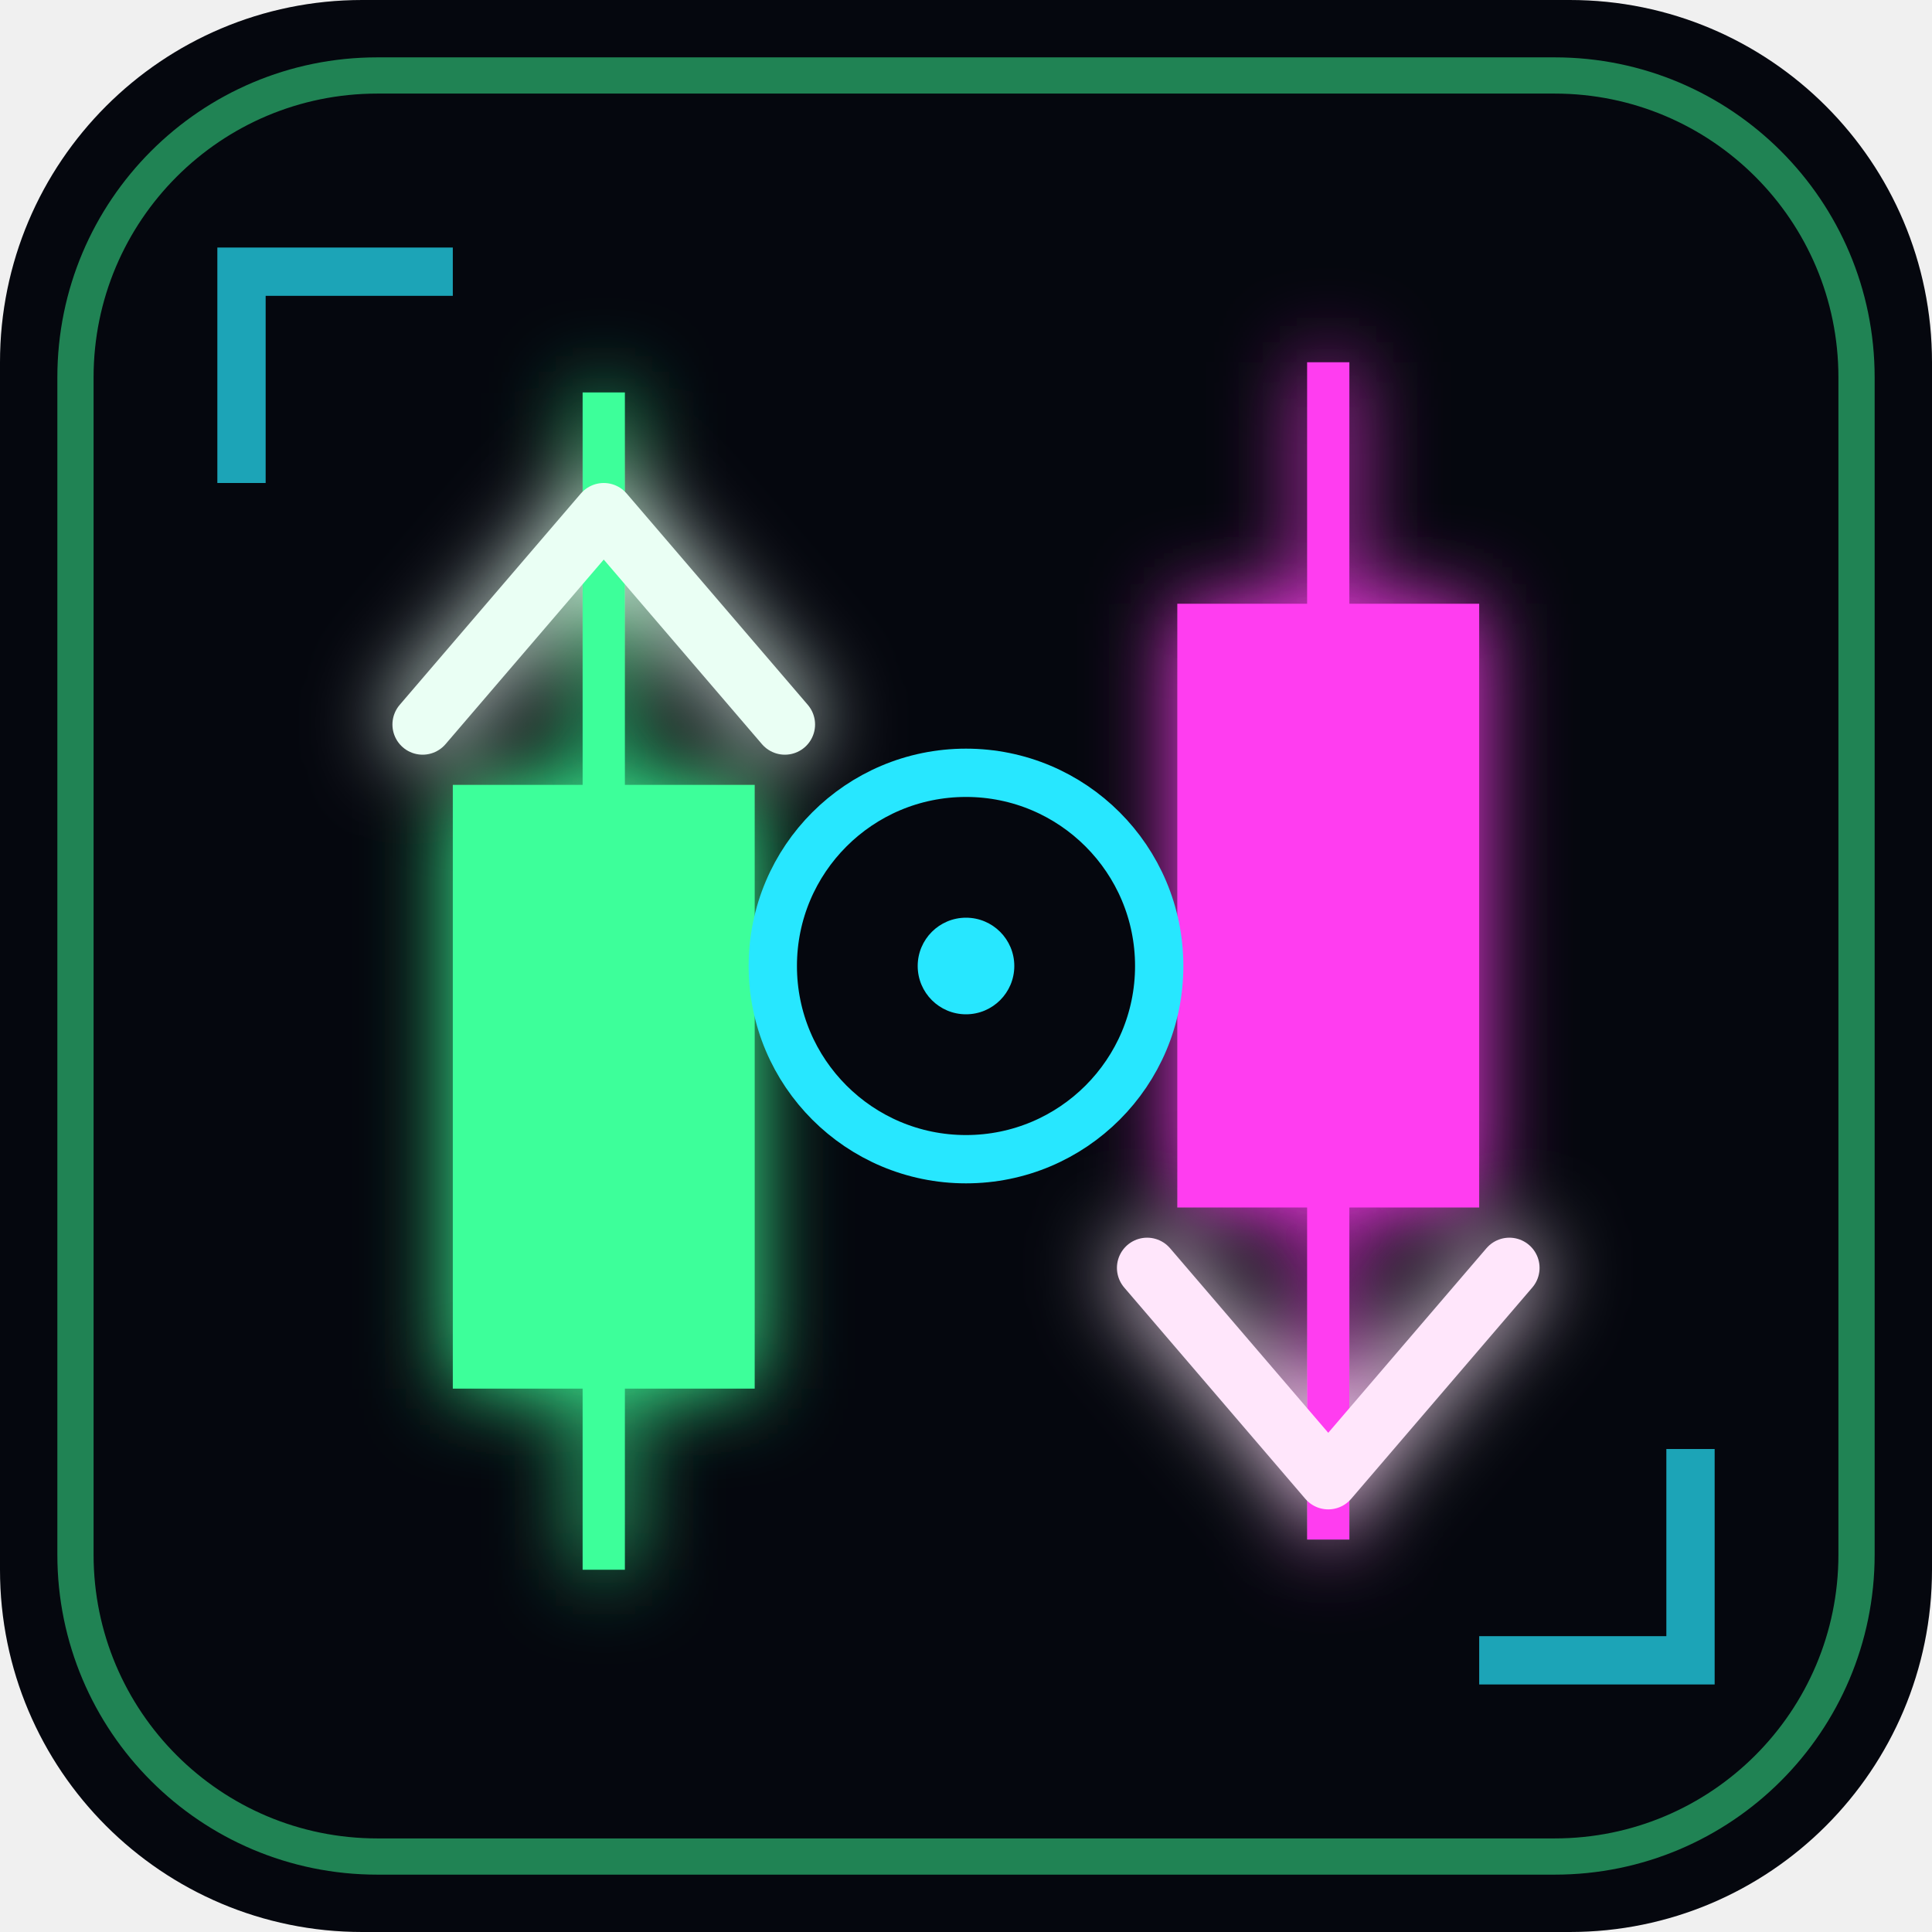
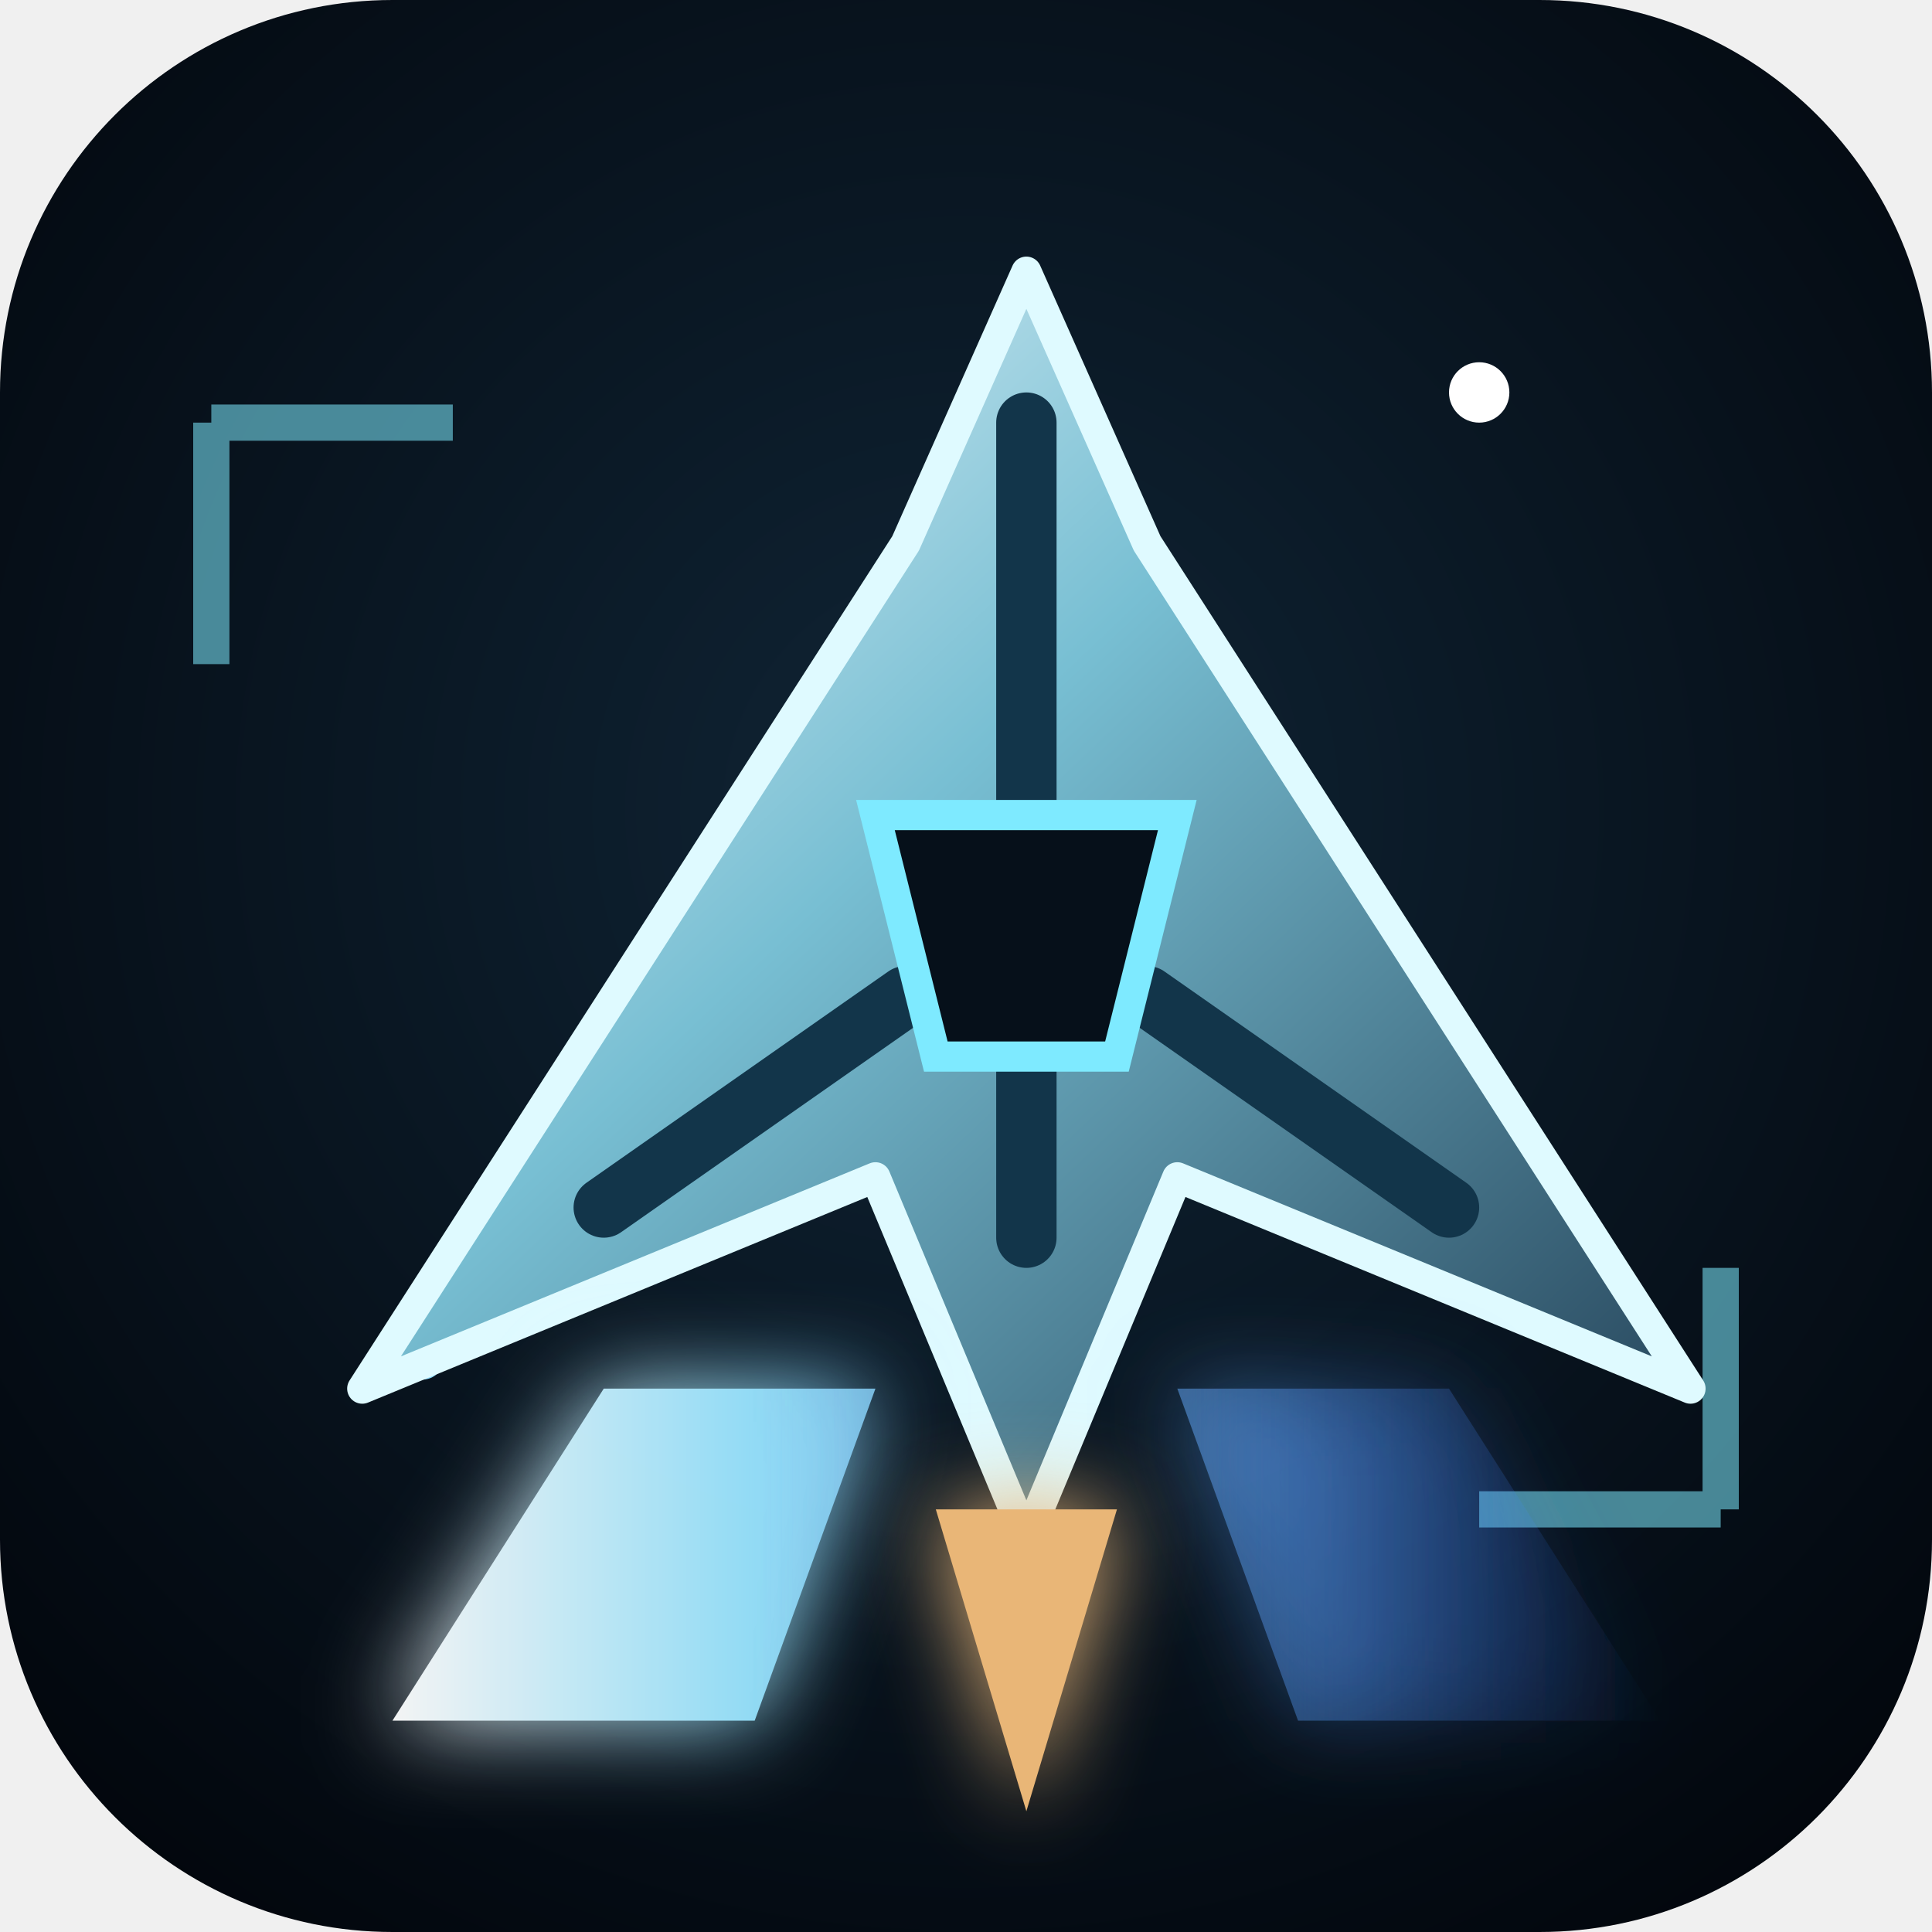
<svg xmlns="http://www.w3.org/2000/svg" viewBox="0 0 64 64">
  <defs>
-     <filter id="g" x="-40%" y="-40%" width="180%" height="180%">
-       <feGaussianBlur stdDeviation="1.4" result="b" />
+     <radialGradient id="bg" cx="50%" cy="42%" r="70%">
+       <stop stop-color="#102536" />
+       <stop offset="1" stop-color="#02060c" />
+     </radialGradient>
+     <linearGradient id="hull" x1="0" y1="0" x2="1" y2="1">
+       <stop stop-color="#f4fbff" />
+       <stop offset=".42" stop-color="#78bfd3" />
+       <stop offset="1" stop-color="#203c52" />
+     </linearGradient>
+     <linearGradient id="drive" x1="0" y1="0" x2="1" y2="0">
+       <stop stop-color="#fff" />
+       <stop offset=".28" stop-color="#9ae5ff" />
+       <stop offset="1" stop-color="#2e72ff" stop-opacity="0" />
+     </linearGradient>
+     <filter id="glow" x="-80%" y="-80%" width="260%" height="260%">
+       <feGaussianBlur stdDeviation="1.5" result="b" />
      <feMerge>
        <feMergeNode in="b" />
        <feMergeNode in="SourceGraphic" />
      </feMerge>
    </filter>
  </defs>
-   <rect width="64" height="64" rx="12" fill="#05070e" />
-   <rect x="2.5" y="2.5" width="59" height="59" rx="10" fill="none" stroke="#3dff9a" stroke-opacity=".5" stroke-width="1.2" />
-   <path d="M8 16V9h7M56 48v7h-7" fill="none" stroke="#27e7ff" stroke-opacity=".7" stroke-width="1.6" />
-   <g filter="url(#g)">
-     <line x1="20" y1="13" x2="20" y2="52" stroke="#3dff9a" stroke-width="1.4" />
-     <rect x="15" y="26" width="10" height="20" fill="#3dff9a" />
-     <path d="M14 24l6-7 6 7" fill="none" stroke="#eafff4" stroke-width="2" stroke-linecap="round" stroke-linejoin="round" />
+   <rect width="64" height="64" rx="13" fill="url(#bg)" />
+   <path d="M7 14h8M7 14v8M57 50h-8M57 50v-8" fill="none" stroke="#7eeaff" stroke-opacity=".55" stroke-width="1.2" />
+   <circle cx="49" cy="13" r="1" fill="#fff" />
+   <circle cx="14" cy="45" r=".7" fill="#8ddcff" />
+   <g transform="translate(4 2)">
+     <path d="M8 44 26 16l4-9 4 9 18 28-17-7-5 12-5-12Z" fill="url(#hull)" stroke="#dffaff" stroke-width="1" stroke-linejoin="round" />
+     <path d="M30 12v27M16 38l10-7m18 7-10-7" fill="none" stroke="#12354a" stroke-width="2" stroke-linecap="round" />
+     <path d="M25 25h10l-2 8h-6Z" fill="#06101a" stroke="#7eeaff" stroke-width="1" />
+     <path d="M16 44h9l-4 11H9Zm28 0h-9l4 11h12Z" fill="url(#drive)" filter="url(#glow)" opacity=".95" />
+     <path d="M27 48h6l-3 10Z" fill="#e9b677" filter="url(#glow)" />
  </g>
-   <g filter="url(#g)">
-     <line x1="44" y1="12" x2="44" y2="51" stroke="#ff3df0" stroke-width="1.4" />
-     <rect x="39" y="20" width="10" height="20" fill="#ff3df0" />
-     <path d="M38 42l6 7 6-7" fill="none" stroke="#ffe6fb" stroke-width="2" stroke-linecap="round" stroke-linejoin="round" />
-   </g>
-   <circle cx="32" cy="32" r="6.4" fill="#05070e" stroke="#27e7ff" stroke-width="1.6" />
-   <circle cx="32" cy="32" r="1.6" fill="#27e7ff" />
</svg>
